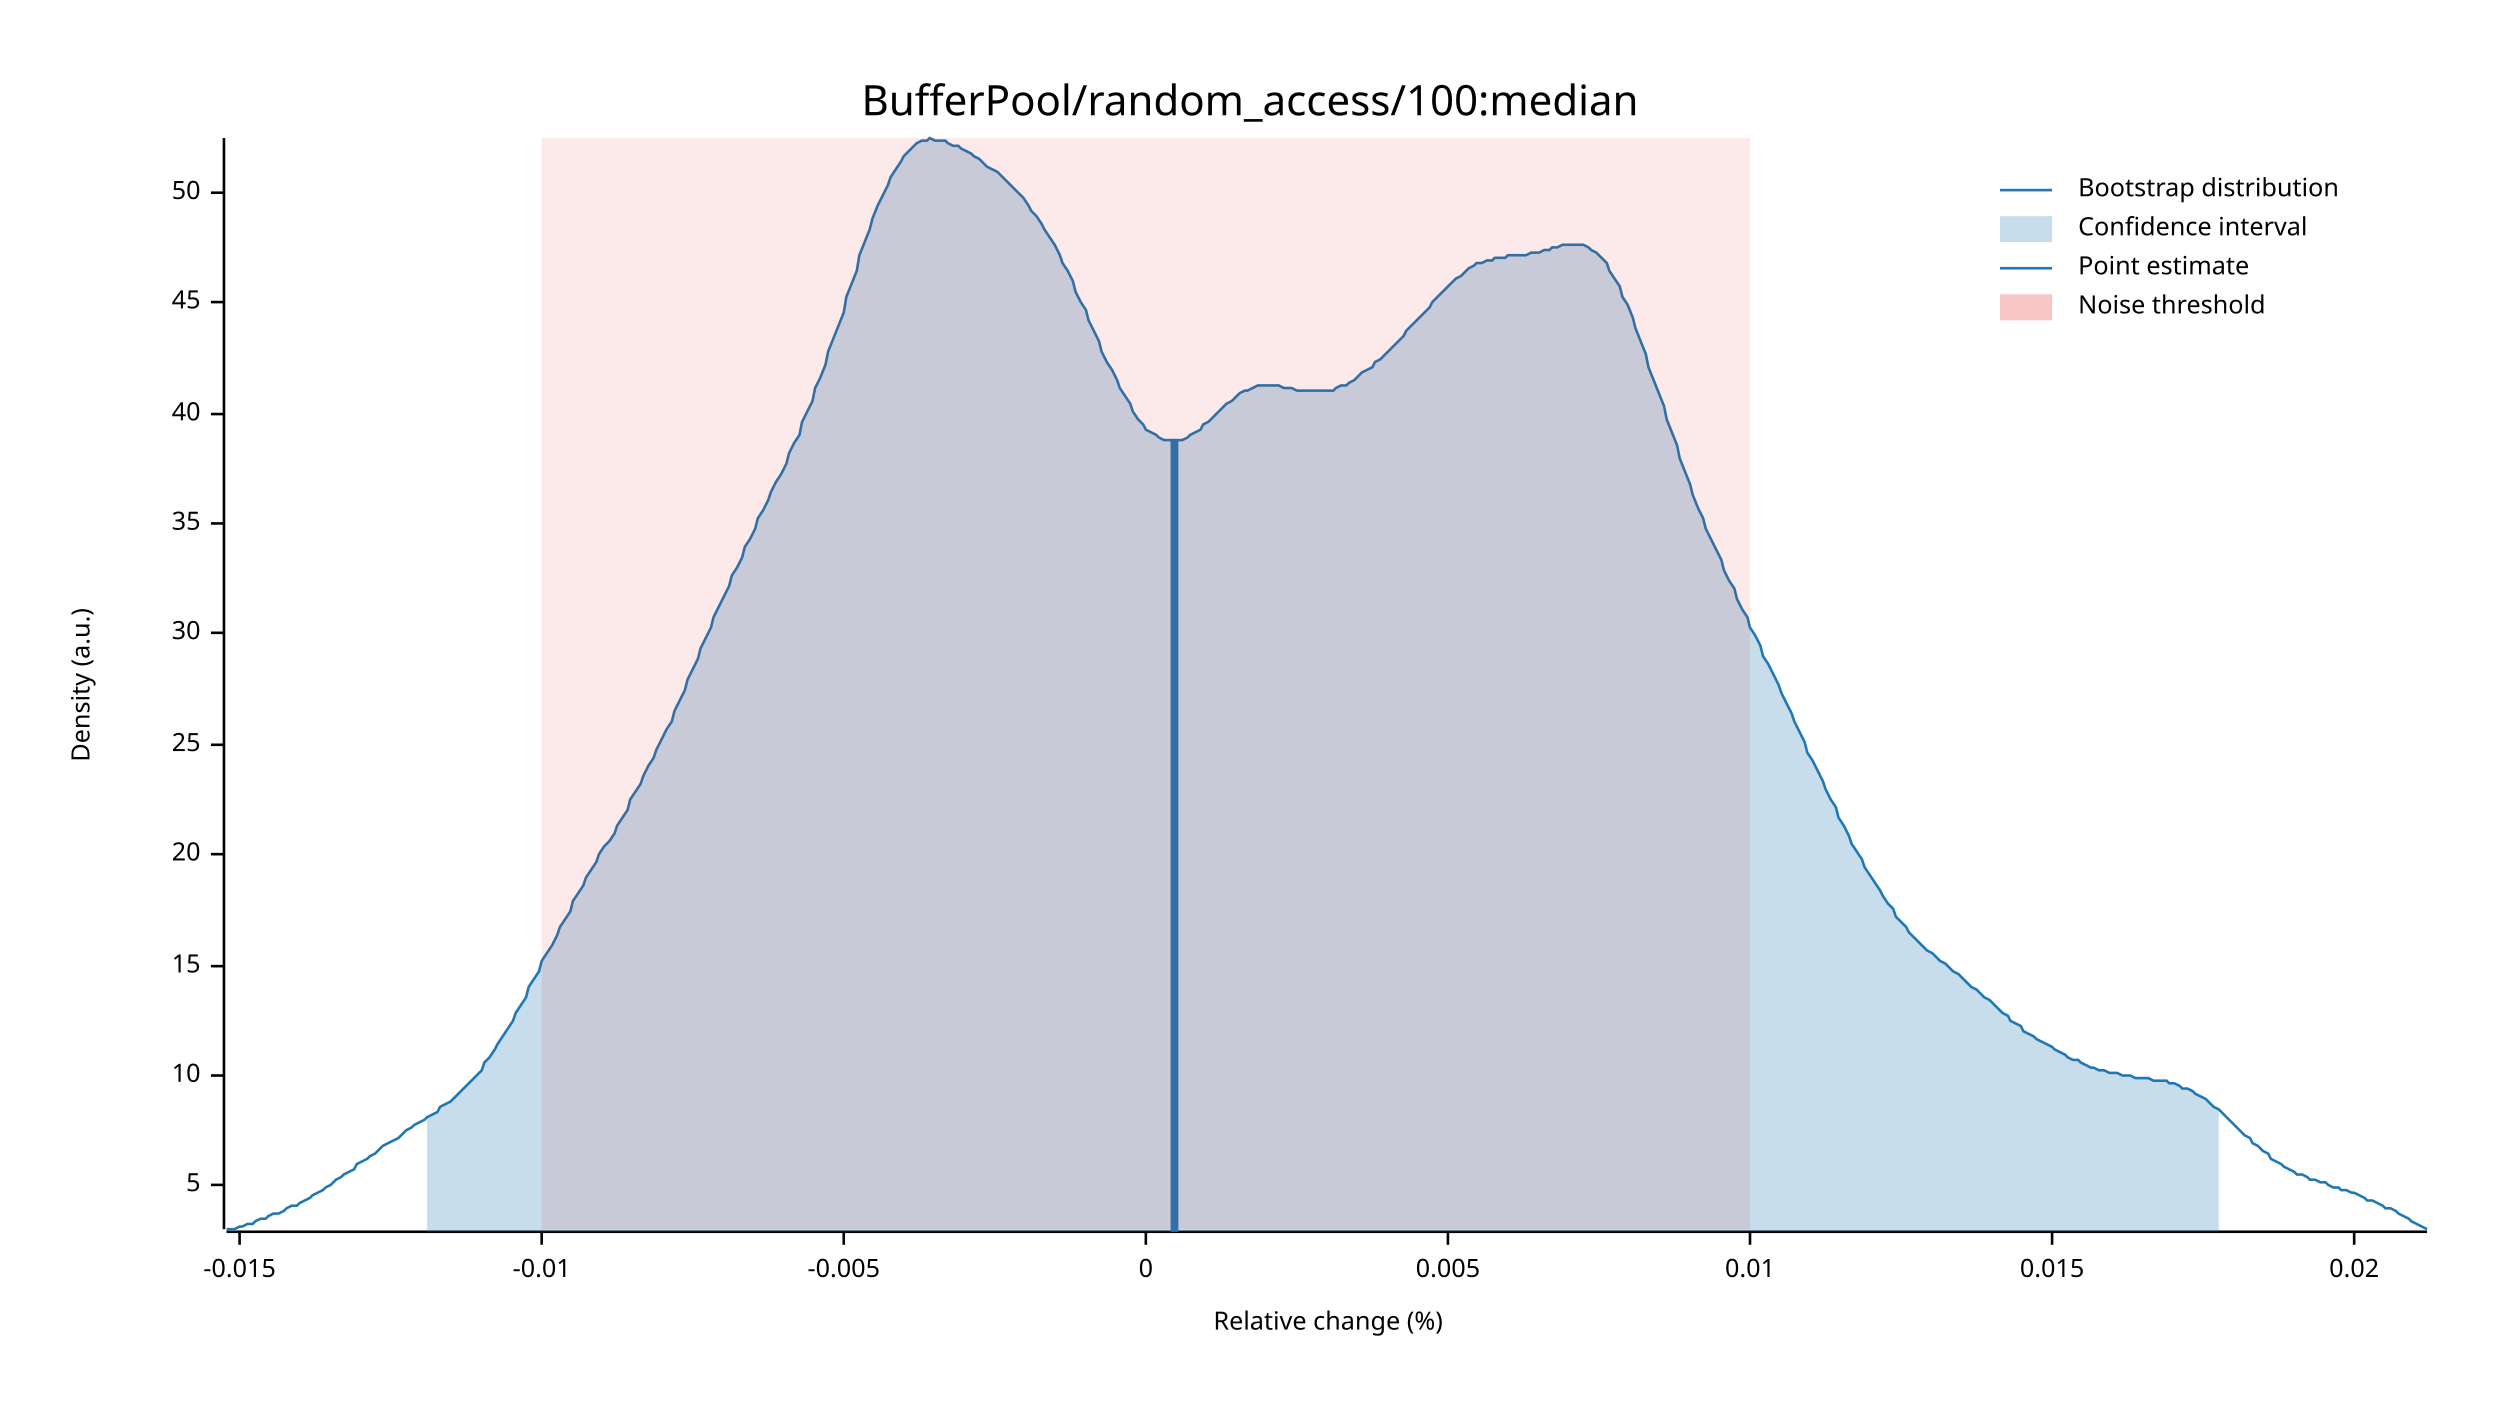
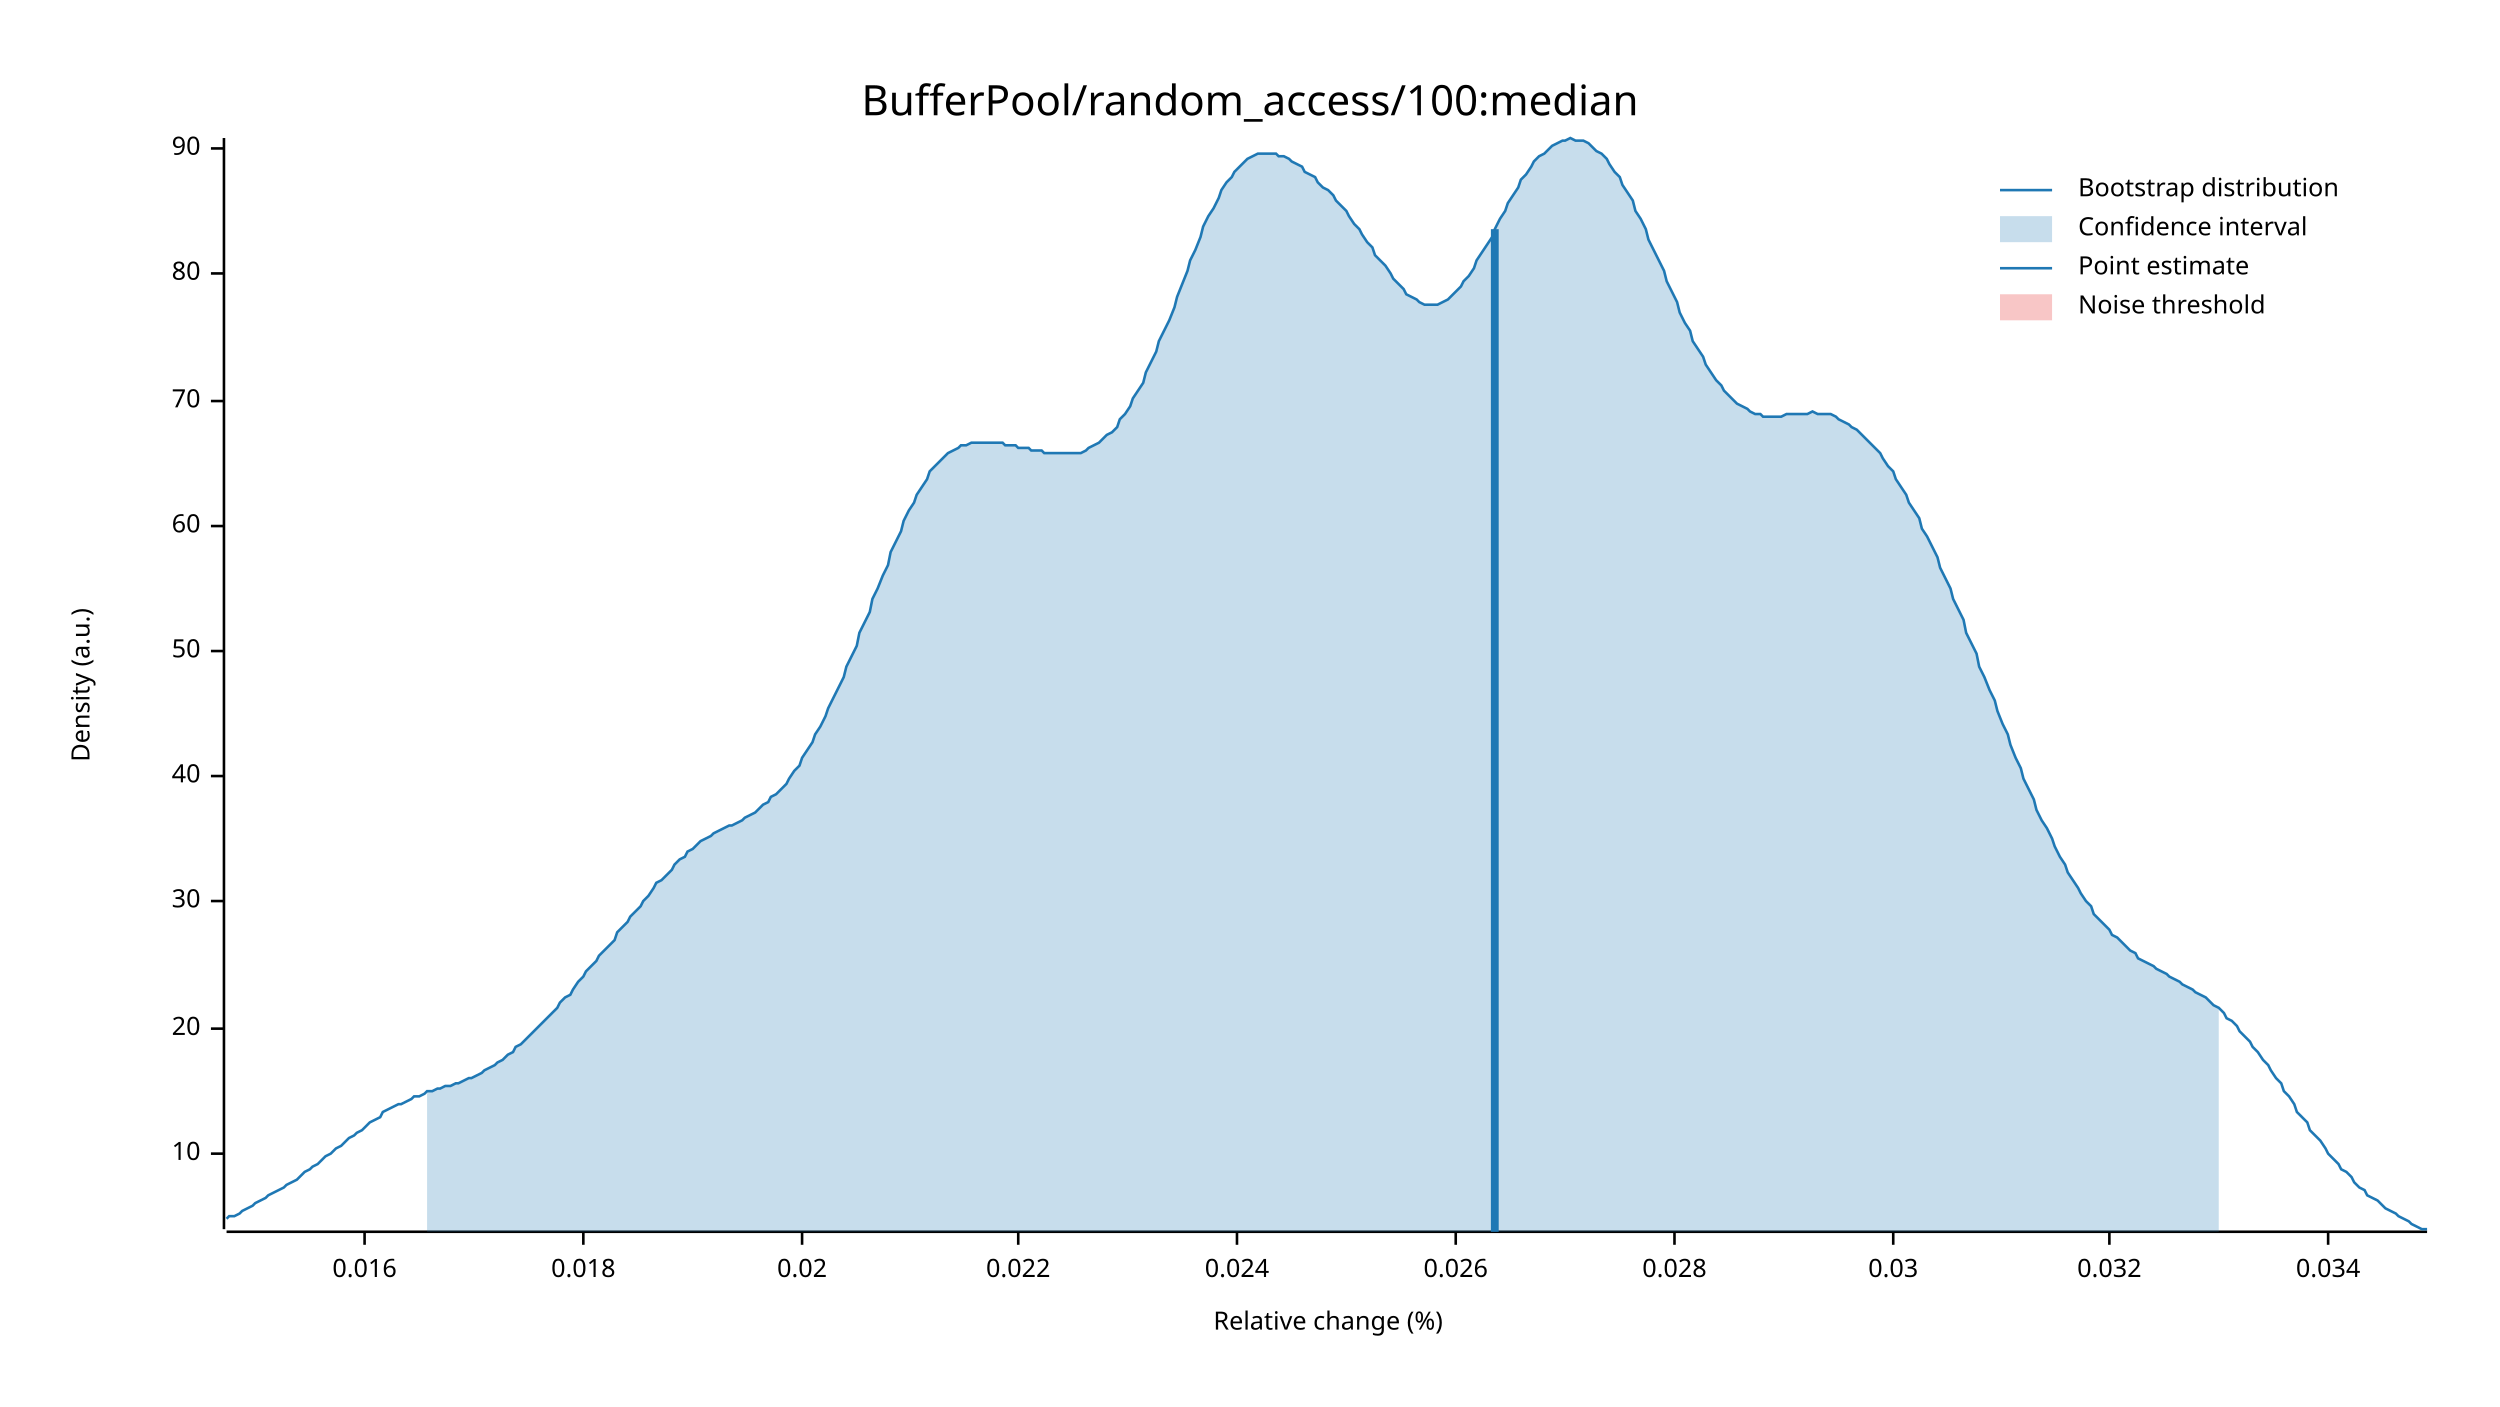
<svg xmlns="http://www.w3.org/2000/svg" width="960" height="540" viewBox="0 0 960 540">
  <text x="480" y="32" dy="0.76em" text-anchor="middle" font-family="sans-serif" font-size="16.129" opacity="1" fill="#000000">
BufferPool/random_access/100:median
</text>
  <text x="27" y="263" dy="0.76em" text-anchor="middle" font-family="sans-serif" font-size="9.677" opacity="1" fill="#000000" transform="rotate(270, 27, 263)">
Density (a.u.)
</text>
  <text x="510" y="513" dy="-0.5ex" text-anchor="middle" font-family="sans-serif" font-size="9.677" opacity="1" fill="#000000">
Relative change (%)
</text>
  <polyline fill="none" opacity="1" stroke="#000000" stroke-width="1" points="86,53 86,472 " />
-   <text x="77" y="455" dy="0.5ex" text-anchor="end" font-family="sans-serif" font-size="9.677" opacity="1" fill="#000000">
- 5
- </text>
-   <polyline fill="none" opacity="1" stroke="#000000" stroke-width="1" points="81,455 86,455 " />
-   <text x="77" y="413" dy="0.5ex" text-anchor="end" font-family="sans-serif" font-size="9.677" opacity="1" fill="#000000">
+   <text x="77" y="443" dy="0.5ex" text-anchor="end" font-family="sans-serif" font-size="9.677" opacity="1" fill="#000000">
10
</text>
-   <polyline fill="none" opacity="1" stroke="#000000" stroke-width="1" points="81,413 86,413 " />
-   <text x="77" y="371" dy="0.5ex" text-anchor="end" font-family="sans-serif" font-size="9.677" opacity="1" fill="#000000">
- 15
- </text>
-   <polyline fill="none" opacity="1" stroke="#000000" stroke-width="1" points="81,371 86,371 " />
-   <text x="77" y="328" dy="0.5ex" text-anchor="end" font-family="sans-serif" font-size="9.677" opacity="1" fill="#000000">
+   <polyline fill="none" opacity="1" stroke="#000000" stroke-width="1" points="81,443 86,443 " />
+   <text x="77" y="395" dy="0.5ex" text-anchor="end" font-family="sans-serif" font-size="9.677" opacity="1" fill="#000000">
20
</text>
-   <polyline fill="none" opacity="1" stroke="#000000" stroke-width="1" points="81,328 86,328 " />
-   <text x="77" y="286" dy="0.5ex" text-anchor="end" font-family="sans-serif" font-size="9.677" opacity="1" fill="#000000">
- 25
- </text>
-   <polyline fill="none" opacity="1" stroke="#000000" stroke-width="1" points="81,286 86,286 " />
-   <text x="77" y="243" dy="0.5ex" text-anchor="end" font-family="sans-serif" font-size="9.677" opacity="1" fill="#000000">
+   <polyline fill="none" opacity="1" stroke="#000000" stroke-width="1" points="81,395 86,395 " />
+   <text x="77" y="346" dy="0.5ex" text-anchor="end" font-family="sans-serif" font-size="9.677" opacity="1" fill="#000000">
30
</text>
-   <polyline fill="none" opacity="1" stroke="#000000" stroke-width="1" points="81,243 86,243 " />
-   <text x="77" y="201" dy="0.5ex" text-anchor="end" font-family="sans-serif" font-size="9.677" opacity="1" fill="#000000">
- 35
- </text>
-   <polyline fill="none" opacity="1" stroke="#000000" stroke-width="1" points="81,201 86,201 " />
-   <text x="77" y="159" dy="0.5ex" text-anchor="end" font-family="sans-serif" font-size="9.677" opacity="1" fill="#000000">
+   <polyline fill="none" opacity="1" stroke="#000000" stroke-width="1" points="81,346 86,346 " />
+   <text x="77" y="298" dy="0.5ex" text-anchor="end" font-family="sans-serif" font-size="9.677" opacity="1" fill="#000000">
40
</text>
-   <polyline fill="none" opacity="1" stroke="#000000" stroke-width="1" points="81,159 86,159 " />
-   <text x="77" y="116" dy="0.5ex" text-anchor="end" font-family="sans-serif" font-size="9.677" opacity="1" fill="#000000">
- 45
- </text>
-   <polyline fill="none" opacity="1" stroke="#000000" stroke-width="1" points="81,116 86,116 " />
-   <text x="77" y="74" dy="0.5ex" text-anchor="end" font-family="sans-serif" font-size="9.677" opacity="1" fill="#000000">
+   <polyline fill="none" opacity="1" stroke="#000000" stroke-width="1" points="81,298 86,298 " />
+   <text x="77" y="250" dy="0.5ex" text-anchor="end" font-family="sans-serif" font-size="9.677" opacity="1" fill="#000000">
50
</text>
-   <polyline fill="none" opacity="1" stroke="#000000" stroke-width="1" points="81,74 86,74 " />
+   <polyline fill="none" opacity="1" stroke="#000000" stroke-width="1" points="81,250 86,250 " />
+   <text x="77" y="202" dy="0.5ex" text-anchor="end" font-family="sans-serif" font-size="9.677" opacity="1" fill="#000000">
+ 60
+ </text>
+   <polyline fill="none" opacity="1" stroke="#000000" stroke-width="1" points="81,202 86,202 " />
+   <text x="77" y="154" dy="0.5ex" text-anchor="end" font-family="sans-serif" font-size="9.677" opacity="1" fill="#000000">
+ 70
+ </text>
+   <polyline fill="none" opacity="1" stroke="#000000" stroke-width="1" points="81,154 86,154 " />
+   <text x="77" y="105" dy="0.5ex" text-anchor="end" font-family="sans-serif" font-size="9.677" opacity="1" fill="#000000">
+ 80
+ </text>
+   <polyline fill="none" opacity="1" stroke="#000000" stroke-width="1" points="81,105 86,105 " />
+   <text x="77" y="57" dy="0.5ex" text-anchor="end" font-family="sans-serif" font-size="9.677" opacity="1" fill="#000000">
+ 90
+ </text>
+   <polyline fill="none" opacity="1" stroke="#000000" stroke-width="1" points="81,57 86,57 " />
  <polyline fill="none" opacity="1" stroke="#000000" stroke-width="1" points="87,473 932,473 " />
-   <text x="92" y="483" dy="0.76em" text-anchor="middle" font-family="sans-serif" font-size="9.677" opacity="1" fill="#000000">
- -0.015
+   <text x="140" y="483" dy="0.76em" text-anchor="middle" font-family="sans-serif" font-size="9.677" opacity="1" fill="#000000">
+ 0.016
</text>
-   <polyline fill="none" opacity="1" stroke="#000000" stroke-width="1" points="92,473 92,478 " />
-   <text x="208" y="483" dy="0.76em" text-anchor="middle" font-family="sans-serif" font-size="9.677" opacity="1" fill="#000000">
- -0.01
+   <polyline fill="none" opacity="1" stroke="#000000" stroke-width="1" points="140,473 140,478 " />
+   <text x="224" y="483" dy="0.76em" text-anchor="middle" font-family="sans-serif" font-size="9.677" opacity="1" fill="#000000">
+ 0.018
</text>
-   <polyline fill="none" opacity="1" stroke="#000000" stroke-width="1" points="208,473 208,478 " />
-   <text x="324" y="483" dy="0.76em" text-anchor="middle" font-family="sans-serif" font-size="9.677" opacity="1" fill="#000000">
- -0.005
- </text>
-   <polyline fill="none" opacity="1" stroke="#000000" stroke-width="1" points="324,473 324,478 " />
-   <text x="440" y="483" dy="0.76em" text-anchor="middle" font-family="sans-serif" font-size="9.677" opacity="1" fill="#000000">
- 0
- </text>
-   <polyline fill="none" opacity="1" stroke="#000000" stroke-width="1" points="440,473 440,478 " />
-   <text x="556" y="483" dy="0.76em" text-anchor="middle" font-family="sans-serif" font-size="9.677" opacity="1" fill="#000000">
- 0.005
- </text>
-   <polyline fill="none" opacity="1" stroke="#000000" stroke-width="1" points="556,473 556,478 " />
-   <text x="672" y="483" dy="0.76em" text-anchor="middle" font-family="sans-serif" font-size="9.677" opacity="1" fill="#000000">
- 0.01
- </text>
-   <polyline fill="none" opacity="1" stroke="#000000" stroke-width="1" points="672,473 672,478 " />
-   <text x="788" y="483" dy="0.76em" text-anchor="middle" font-family="sans-serif" font-size="9.677" opacity="1" fill="#000000">
- 0.015
- </text>
-   <polyline fill="none" opacity="1" stroke="#000000" stroke-width="1" points="788,473 788,478 " />
-   <text x="904" y="483" dy="0.76em" text-anchor="middle" font-family="sans-serif" font-size="9.677" opacity="1" fill="#000000">
+   <polyline fill="none" opacity="1" stroke="#000000" stroke-width="1" points="224,473 224,478 " />
+   <text x="308" y="483" dy="0.76em" text-anchor="middle" font-family="sans-serif" font-size="9.677" opacity="1" fill="#000000">
0.02
</text>
-   <polyline fill="none" opacity="1" stroke="#000000" stroke-width="1" points="904,473 904,478 " />
-   <polyline fill="none" opacity="1" stroke="#1F78B4" stroke-width="1" points="87,472 88,472 90,472 92,471 93,471 95,470 97,470 98,469 100,468 102,468 103,467 105,466 107,466 109,465 110,464 112,463 114,463 115,462 117,461 119,460 120,459 122,458 124,457 125,456 127,455 129,453 131,452 132,451 134,450 136,449 137,447 139,446 141,445 142,444 144,443 146,441 147,440 149,439 151,438 153,437 154,436 156,434 158,433 159,432 161,431 163,430 164,429 166,428 168,427 169,425 171,424 173,423 175,421 176,420 178,418 180,416 181,415 183,413 185,411 186,408 188,406 190,403 191,401 193,398 195,395 197,392 198,389 200,386 202,383 203,379 205,376 207,373 208,369 210,366 212,363 214,359 215,356 217,353 219,350 220,346 222,343 224,340 225,337 227,334 229,331 230,328 232,325 234,323 236,320 237,317 239,314 241,311 242,307 244,304 246,301 247,298 249,294 251,291 252,288 254,284 256,280 258,277 259,273 261,269 263,265 264,261 266,257 268,253 269,249 271,245 273,241 274,237 276,233 278,229 280,225 281,221 283,218 285,214 286,210 288,207 290,203 291,199 293,196 295,192 296,189 298,185 300,182 302,178 303,174 305,170 307,167 308,162 310,158 312,154 313,149 315,145 317,140 318,135 320,130 322,125 324,120 325,114 327,109 329,104 330,98 332,93 334,88 335,84 337,79 339,75 341,71 342,68 344,65 346,62 347,60 349,58 351,56 352,55 354,54 356,54 357,53 359,54 361,54 363,54 364,55 366,56 368,56 369,57 371,58 373,59 374,60 376,61 378,63 379,64 381,65 383,66 385,68 386,69 388,71 390,73 391,74 393,76 395,79 396,81 398,83 400,86 401,88 403,91 405,94 407,98 408,101 410,104 412,108 413,112 415,116 417,119 418,123 420,127 422,131 423,135 425,139 427,142 429,146 430,149 432,152 434,155 435,158 437,161 439,163 440,165 442,166 444,167 445,168 447,169 449,169 451,169 452,169 454,169 456,168 457,167 459,166 461,165 462,163 464,162 466,160 468,158 469,157 471,155 473,154 474,153 476,151 478,150 479,150 481,149 483,148 484,148 486,148 488,148 490,148 491,148 493,149 495,149 496,149 498,150 500,150 501,150 503,150 505,150 506,150 508,150 510,150 512,150 513,149 515,148 517,148 518,147 520,146 522,144 523,143 525,142 527,141 528,139 530,138 532,136 534,134 535,133 537,131 539,129 540,127 542,125 544,123 545,122 547,120 549,118 550,116 552,114 554,112 556,110 557,109 559,107 561,106 562,105 564,103 566,102 567,101 569,101 571,100 573,100 574,99 576,99 578,99 579,98 581,98 583,98 584,98 586,98 588,97 589,97 591,97 593,96 595,96 596,95 598,95 600,94 601,94 603,94 605,94 606,94 608,94 610,95 611,96 613,97 615,99 617,101 618,104 620,107 622,110 623,114 625,117 627,122 628,126 630,131 632,136 633,141 635,146 637,151 639,156 640,161 642,166 644,171 645,176 647,181 649,186 650,190 652,195 654,199 655,203 657,207 659,211 661,215 662,219 664,223 666,226 667,230 669,234 671,237 672,241 674,244 676,248 677,252 679,255 681,259 683,263 684,266 686,270 688,274 689,277 691,281 693,285 694,289 696,292 698,296 700,300 701,303 703,307 705,310 706,314 708,317 710,321 711,324 713,327 715,330 716,333 718,336 720,339 722,342 723,344 725,347 727,349 728,352 730,354 732,356 733,358 735,360 737,362 738,363 740,365 742,366 744,368 745,369 747,370 749,372 750,373 752,374 754,376 755,377 757,379 759,380 760,381 762,383 764,384 766,386 767,387 769,389 771,390 772,392 774,393 776,394 777,396 779,397 781,398 782,399 784,400 786,401 788,402 789,403 791,404 793,405 794,406 796,407 798,407 799,408 801,409 803,410 804,410 806,411 808,411 810,412 811,412 813,412 815,413 816,413 818,413 820,414 821,414 823,414 825,414 827,415 828,415 830,415 832,415 833,416 835,416 837,417 838,418 840,418 842,419 843,420 845,421 847,422 849,424 850,425 852,426 854,428 855,429 857,431 859,433 860,434 862,436 864,437 865,439 867,440 869,442 871,443 872,445 874,446 876,447 877,448 879,449 881,450 882,451 884,451 886,452 887,453 889,453 891,454 893,454 894,455 896,456 898,456 899,457 901,457 903,458 904,458 906,459 908,460 909,461 911,461 913,462 915,463 916,464 918,464 920,465 921,466 923,467 925,468 926,469 928,470 930,471 932,472 " />
-   <polygon opacity="0.25" fill="#1F78B4" points="164,429 166,428 168,427 169,425 171,424 173,423 175,421 176,420 178,418 180,416 181,415 183,413 185,411 186,408 188,406 190,403 191,401 193,398 195,395 197,392 198,389 200,386 202,383 203,379 205,376 207,373 208,369 210,366 212,363 214,359 215,356 217,353 219,350 220,346 222,343 224,340 225,337 227,334 229,331 230,328 232,325 234,323 236,320 237,317 239,314 241,311 242,307 244,304 246,301 247,298 249,294 251,291 252,288 254,284 256,280 258,277 259,273 261,269 263,265 264,261 266,257 268,253 269,249 271,245 273,241 274,237 276,233 278,229 280,225 281,221 283,218 285,214 286,210 288,207 290,203 291,199 293,196 295,192 296,189 298,185 300,182 302,178 303,174 305,170 307,167 308,162 310,158 312,154 313,149 315,145 317,140 318,135 320,130 322,125 324,120 325,114 327,109 329,104 330,98 332,93 334,88 335,84 337,79 339,75 341,71 342,68 344,65 346,62 347,60 349,58 351,56 352,55 354,54 356,54 357,53 359,54 361,54 363,54 364,55 366,56 368,56 369,57 371,58 373,59 374,60 376,61 378,63 379,64 381,65 383,66 385,68 386,69 388,71 390,73 391,74 393,76 395,79 396,81 398,83 400,86 401,88 403,91 405,94 407,98 408,101 410,104 412,108 413,112 415,116 417,119 418,123 420,127 422,131 423,135 425,139 427,142 429,146 430,149 432,152 434,155 435,158 437,161 439,163 440,165 442,166 444,167 445,168 447,169 449,169 451,169 452,169 454,169 456,168 457,167 459,166 461,165 462,163 464,162 466,160 468,158 469,157 471,155 473,154 474,153 476,151 478,150 479,150 481,149 483,148 484,148 486,148 488,148 490,148 491,148 493,149 495,149 496,149 498,150 500,150 501,150 503,150 505,150 506,150 508,150 510,150 512,150 513,149 515,148 517,148 518,147 520,146 522,144 523,143 525,142 527,141 528,139 530,138 532,136 534,134 535,133 537,131 539,129 540,127 542,125 544,123 545,122 547,120 549,118 550,116 552,114 554,112 556,110 557,109 559,107 561,106 562,105 564,103 566,102 567,101 569,101 571,100 573,100 574,99 576,99 578,99 579,98 581,98 583,98 584,98 586,98 588,97 589,97 591,97 593,96 595,96 596,95 598,95 600,94 601,94 603,94 605,94 606,94 608,94 610,95 611,96 613,97 615,99 617,101 618,104 620,107 622,110 623,114 625,117 627,122 628,126 630,131 632,136 633,141 635,146 637,151 639,156 640,161 642,166 644,171 645,176 647,181 649,186 650,190 652,195 654,199 655,203 657,207 659,211 661,215 662,219 664,223 666,226 667,230 669,234 671,237 672,241 674,244 676,248 677,252 679,255 681,259 683,263 684,266 686,270 688,274 689,277 691,281 693,285 694,289 696,292 698,296 700,300 701,303 703,307 705,310 706,314 708,317 710,321 711,324 713,327 715,330 716,333 718,336 720,339 722,342 723,344 725,347 727,349 728,352 730,354 732,356 733,358 735,360 737,362 738,363 740,365 742,366 744,368 745,369 747,370 749,372 750,373 752,374 754,376 755,377 757,379 759,380 760,381 762,383 764,384 766,386 767,387 769,389 771,390 772,392 774,393 776,394 777,396 779,397 781,398 782,399 784,400 786,401 788,402 789,403 791,404 793,405 794,406 796,407 798,407 799,408 801,409 803,410 804,410 806,411 808,411 810,412 811,412 813,412 815,413 816,413 818,413 820,414 821,414 823,414 825,414 827,415 828,415 830,415 832,415 833,416 835,416 837,417 838,418 840,418 842,419 843,420 845,421 847,422 849,424 850,425 852,426 852,473 164,473 " />
-   <polyline fill="none" opacity="1" stroke="#1F78B4" stroke-width="3" points="451,473 451,169 " />
-   <rect x="208" y="53" width="464" height="419" opacity="0.1" fill="#E31A1C" stroke="none" />
+   <polyline fill="none" opacity="1" stroke="#000000" stroke-width="1" points="308,473 308,478 " />
+   <text x="391" y="483" dy="0.76em" text-anchor="middle" font-family="sans-serif" font-size="9.677" opacity="1" fill="#000000">
+ 0.022
+ </text>
+   <polyline fill="none" opacity="1" stroke="#000000" stroke-width="1" points="391,473 391,478 " />
+   <text x="475" y="483" dy="0.76em" text-anchor="middle" font-family="sans-serif" font-size="9.677" opacity="1" fill="#000000">
+ 0.024
+ </text>
+   <polyline fill="none" opacity="1" stroke="#000000" stroke-width="1" points="475,473 475,478 " />
+   <text x="559" y="483" dy="0.76em" text-anchor="middle" font-family="sans-serif" font-size="9.677" opacity="1" fill="#000000">
+ 0.026
+ </text>
+   <polyline fill="none" opacity="1" stroke="#000000" stroke-width="1" points="559,473 559,478 " />
+   <text x="643" y="483" dy="0.76em" text-anchor="middle" font-family="sans-serif" font-size="9.677" opacity="1" fill="#000000">
+ 0.028
+ </text>
+   <polyline fill="none" opacity="1" stroke="#000000" stroke-width="1" points="643,473 643,478 " />
+   <text x="727" y="483" dy="0.76em" text-anchor="middle" font-family="sans-serif" font-size="9.677" opacity="1" fill="#000000">
+ 0.03
+ </text>
+   <polyline fill="none" opacity="1" stroke="#000000" stroke-width="1" points="727,473 727,478 " />
+   <text x="810" y="483" dy="0.76em" text-anchor="middle" font-family="sans-serif" font-size="9.677" opacity="1" fill="#000000">
+ 0.032
+ </text>
+   <polyline fill="none" opacity="1" stroke="#000000" stroke-width="1" points="810,473 810,478 " />
+   <text x="894" y="483" dy="0.76em" text-anchor="middle" font-family="sans-serif" font-size="9.677" opacity="1" fill="#000000">
+ 0.034
+ </text>
+   <polyline fill="none" opacity="1" stroke="#000000" stroke-width="1" points="894,473 894,478 " />
+   <polyline fill="none" opacity="1" stroke="#1F78B4" stroke-width="1" points="87,468 88,467 90,467 92,466 93,465 95,464 97,463 98,462 100,461 102,460 103,459 105,458 107,457 109,456 110,455 112,454 114,453 115,452 117,450 119,449 120,448 122,447 124,445 125,444 127,443 129,441 131,440 132,439 134,437 136,436 137,435 139,434 141,432 142,431 144,430 146,429 147,427 149,426 151,425 153,424 154,424 156,423 158,422 159,421 161,421 163,420 164,419 166,419 168,418 169,418 171,417 173,417 175,416 176,416 178,415 180,414 181,414 183,413 185,412 186,411 188,410 190,409 191,408 193,407 195,405 197,404 198,402 200,401 202,399 203,398 205,396 207,394 208,393 210,391 212,389 214,387 215,385 217,383 219,382 220,380 222,377 224,375 225,373 227,371 229,369 230,367 232,365 234,363 236,361 237,358 239,356 241,354 242,352 244,350 246,348 247,346 249,344 251,341 252,339 254,338 256,336 258,334 259,332 261,330 263,329 264,327 266,326 268,324 269,323 271,322 273,321 274,320 276,319 278,318 280,317 281,317 283,316 285,315 286,314 288,313 290,312 291,311 293,309 295,308 296,306 298,305 300,303 302,301 303,299 305,296 307,294 308,291 310,288 312,285 313,282 315,279 317,275 318,272 320,268 322,264 324,260 325,256 327,252 329,248 330,243 332,239 334,235 335,230 337,226 339,221 341,217 342,212 344,208 346,204 347,200 349,196 351,193 352,190 354,187 356,184 357,181 359,179 361,177 363,175 364,174 366,173 368,172 369,171 371,171 373,170 374,170 376,170 378,170 379,170 381,170 383,170 385,170 386,171 388,171 390,171 391,172 393,172 395,172 396,173 398,173 400,173 401,174 403,174 405,174 407,174 408,174 410,174 412,174 413,174 415,174 417,173 418,172 420,171 422,170 423,169 425,167 427,166 429,164 430,161 432,159 434,156 435,153 437,150 439,147 440,143 442,139 444,135 445,131 447,127 449,123 451,118 452,114 454,109 456,104 457,100 459,96 461,91 462,87 464,83 466,80 468,76 469,73 471,70 473,68 474,66 476,64 478,62 479,61 481,60 483,59 484,59 486,59 488,59 490,59 491,60 493,60 495,61 496,62 498,63 500,64 501,66 503,67 505,68 506,70 508,72 510,73 512,75 513,77 515,79 517,81 518,83 520,86 522,88 523,90 525,93 527,95 528,98 530,100 532,102 534,105 535,107 537,109 539,111 540,113 542,114 544,115 545,116 547,117 549,117 550,117 552,117 554,116 556,115 557,114 559,112 561,110 562,108 564,106 566,103 567,100 569,97 571,94 573,91 574,88 576,84 578,81 579,78 581,75 583,72 584,69 586,67 588,64 589,62 591,60 593,59 595,57 596,56 598,55 600,54 601,54 603,53 605,54 606,54 608,54 610,55 611,56 613,58 615,59 617,61 618,63 620,66 622,68 623,71 625,74 627,77 628,81 630,84 632,88 633,92 635,96 637,100 639,104 640,108 642,112 644,116 645,120 647,124 649,127 650,131 652,134 654,137 655,140 657,143 659,146 661,148 662,150 664,152 666,154 667,155 669,156 671,157 672,158 674,159 676,159 677,160 679,160 681,160 683,160 684,160 686,159 688,159 689,159 691,159 693,159 694,159 696,158 698,159 700,159 701,159 703,159 705,160 706,161 708,162 710,163 711,164 713,165 715,167 716,168 718,170 720,172 722,174 723,176 725,179 727,181 728,184 730,187 732,190 733,193 735,196 737,199 738,203 740,206 742,210 744,214 745,218 747,222 749,226 750,230 752,234 754,238 755,243 757,247 759,251 760,256 762,260 764,265 766,269 767,273 769,278 771,282 772,286 774,291 776,295 777,299 779,303 781,307 782,311 784,315 786,318 788,322 789,325 791,329 793,332 794,335 796,338 798,341 799,343 801,346 803,348 804,351 806,353 808,355 810,357 811,359 813,360 815,362 816,363 818,365 820,366 821,368 823,369 825,370 827,371 828,372 830,373 832,374 833,375 835,376 837,377 838,378 840,379 842,380 843,381 845,382 847,383 849,385 850,386 852,387 854,389 855,391 857,392 859,394 860,396 862,398 864,400 865,402 867,404 869,407 871,409 872,411 874,414 876,416 877,419 879,421 881,424 882,427 884,429 886,431 887,434 889,436 891,438 893,441 894,443 896,445 898,447 899,449 901,450 903,452 904,454 906,456 908,457 909,459 911,460 913,461 915,463 916,464 918,465 920,466 921,467 923,468 925,469 926,470 928,471 930,472 932,472 " />
+   <polygon opacity="0.25" fill="#1F78B4" points="164,419 166,419 168,418 169,418 171,417 173,417 175,416 176,416 178,415 180,414 181,414 183,413 185,412 186,411 188,410 190,409 191,408 193,407 195,405 197,404 198,402 200,401 202,399 203,398 205,396 207,394 208,393 210,391 212,389 214,387 215,385 217,383 219,382 220,380 222,377 224,375 225,373 227,371 229,369 230,367 232,365 234,363 236,361 237,358 239,356 241,354 242,352 244,350 246,348 247,346 249,344 251,341 252,339 254,338 256,336 258,334 259,332 261,330 263,329 264,327 266,326 268,324 269,323 271,322 273,321 274,320 276,319 278,318 280,317 281,317 283,316 285,315 286,314 288,313 290,312 291,311 293,309 295,308 296,306 298,305 300,303 302,301 303,299 305,296 307,294 308,291 310,288 312,285 313,282 315,279 317,275 318,272 320,268 322,264 324,260 325,256 327,252 329,248 330,243 332,239 334,235 335,230 337,226 339,221 341,217 342,212 344,208 346,204 347,200 349,196 351,193 352,190 354,187 356,184 357,181 359,179 361,177 363,175 364,174 366,173 368,172 369,171 371,171 373,170 374,170 376,170 378,170 379,170 381,170 383,170 385,170 386,171 388,171 390,171 391,172 393,172 395,172 396,173 398,173 400,173 401,174 403,174 405,174 407,174 408,174 410,174 412,174 413,174 415,174 417,173 418,172 420,171 422,170 423,169 425,167 427,166 429,164 430,161 432,159 434,156 435,153 437,150 439,147 440,143 442,139 444,135 445,131 447,127 449,123 451,118 452,114 454,109 456,104 457,100 459,96 461,91 462,87 464,83 466,80 468,76 469,73 471,70 473,68 474,66 476,64 478,62 479,61 481,60 483,59 484,59 486,59 488,59 490,59 491,60 493,60 495,61 496,62 498,63 500,64 501,66 503,67 505,68 506,70 508,72 510,73 512,75 513,77 515,79 517,81 518,83 520,86 522,88 523,90 525,93 527,95 528,98 530,100 532,102 534,105 535,107 537,109 539,111 540,113 542,114 544,115 545,116 547,117 549,117 550,117 552,117 554,116 556,115 557,114 559,112 561,110 562,108 564,106 566,103 567,100 569,97 571,94 573,91 574,88 576,84 578,81 579,78 581,75 583,72 584,69 586,67 588,64 589,62 591,60 593,59 595,57 596,56 598,55 600,54 601,54 603,53 605,54 606,54 608,54 610,55 611,56 613,58 615,59 617,61 618,63 620,66 622,68 623,71 625,74 627,77 628,81 630,84 632,88 633,92 635,96 637,100 639,104 640,108 642,112 644,116 645,120 647,124 649,127 650,131 652,134 654,137 655,140 657,143 659,146 661,148 662,150 664,152 666,154 667,155 669,156 671,157 672,158 674,159 676,159 677,160 679,160 681,160 683,160 684,160 686,159 688,159 689,159 691,159 693,159 694,159 696,158 698,159 700,159 701,159 703,159 705,160 706,161 708,162 710,163 711,164 713,165 715,167 716,168 718,170 720,172 722,174 723,176 725,179 727,181 728,184 730,187 732,190 733,193 735,196 737,199 738,203 740,206 742,210 744,214 745,218 747,222 749,226 750,230 752,234 754,238 755,243 757,247 759,251 760,256 762,260 764,265 766,269 767,273 769,278 771,282 772,286 774,291 776,295 777,299 779,303 781,307 782,311 784,315 786,318 788,322 789,325 791,329 793,332 794,335 796,338 798,341 799,343 801,346 803,348 804,351 806,353 808,355 810,357 811,359 813,360 815,362 816,363 818,365 820,366 821,368 823,369 825,370 827,371 828,372 830,373 832,374 833,375 835,376 837,377 838,378 840,379 842,380 843,381 845,382 847,383 849,385 850,386 852,387 852,473 164,473 " />
+   <polyline fill="none" opacity="1" stroke="#1F78B4" stroke-width="3" points="574,473 574,88 " />
+   <rect x="509" y="53" width="0" height="419" opacity="0.1" fill="#E31A1C" stroke="none" />
  <text x="798" y="68" dy="0.76em" text-anchor="start" font-family="sans-serif" font-size="9.677" opacity="1" fill="#000000">
Bootstrap distribution
</text>
  <text x="798" y="83" dy="0.76em" text-anchor="start" font-family="sans-serif" font-size="9.677" opacity="1" fill="#000000">
Confidence interval
</text>
  <text x="798" y="98" dy="0.76em" text-anchor="start" font-family="sans-serif" font-size="9.677" opacity="1" fill="#000000">
Point estimate
</text>
  <text x="798" y="113" dy="0.76em" text-anchor="start" font-family="sans-serif" font-size="9.677" opacity="1" fill="#000000">
Noise threshold
</text>
  <polyline fill="none" opacity="1" stroke="#1F78B4" stroke-width="1" points="768,73 788,73 " />
  <rect x="768" y="83" width="20" height="10" opacity="0.25" fill="#1F78B4" stroke="none" />
  <polyline fill="none" opacity="1" stroke="#1F78B4" stroke-width="1" points="768,103 788,103 " />
  <rect x="768" y="113" width="20" height="10" opacity="0.25" fill="#E31A1C" stroke="none" />
</svg>
